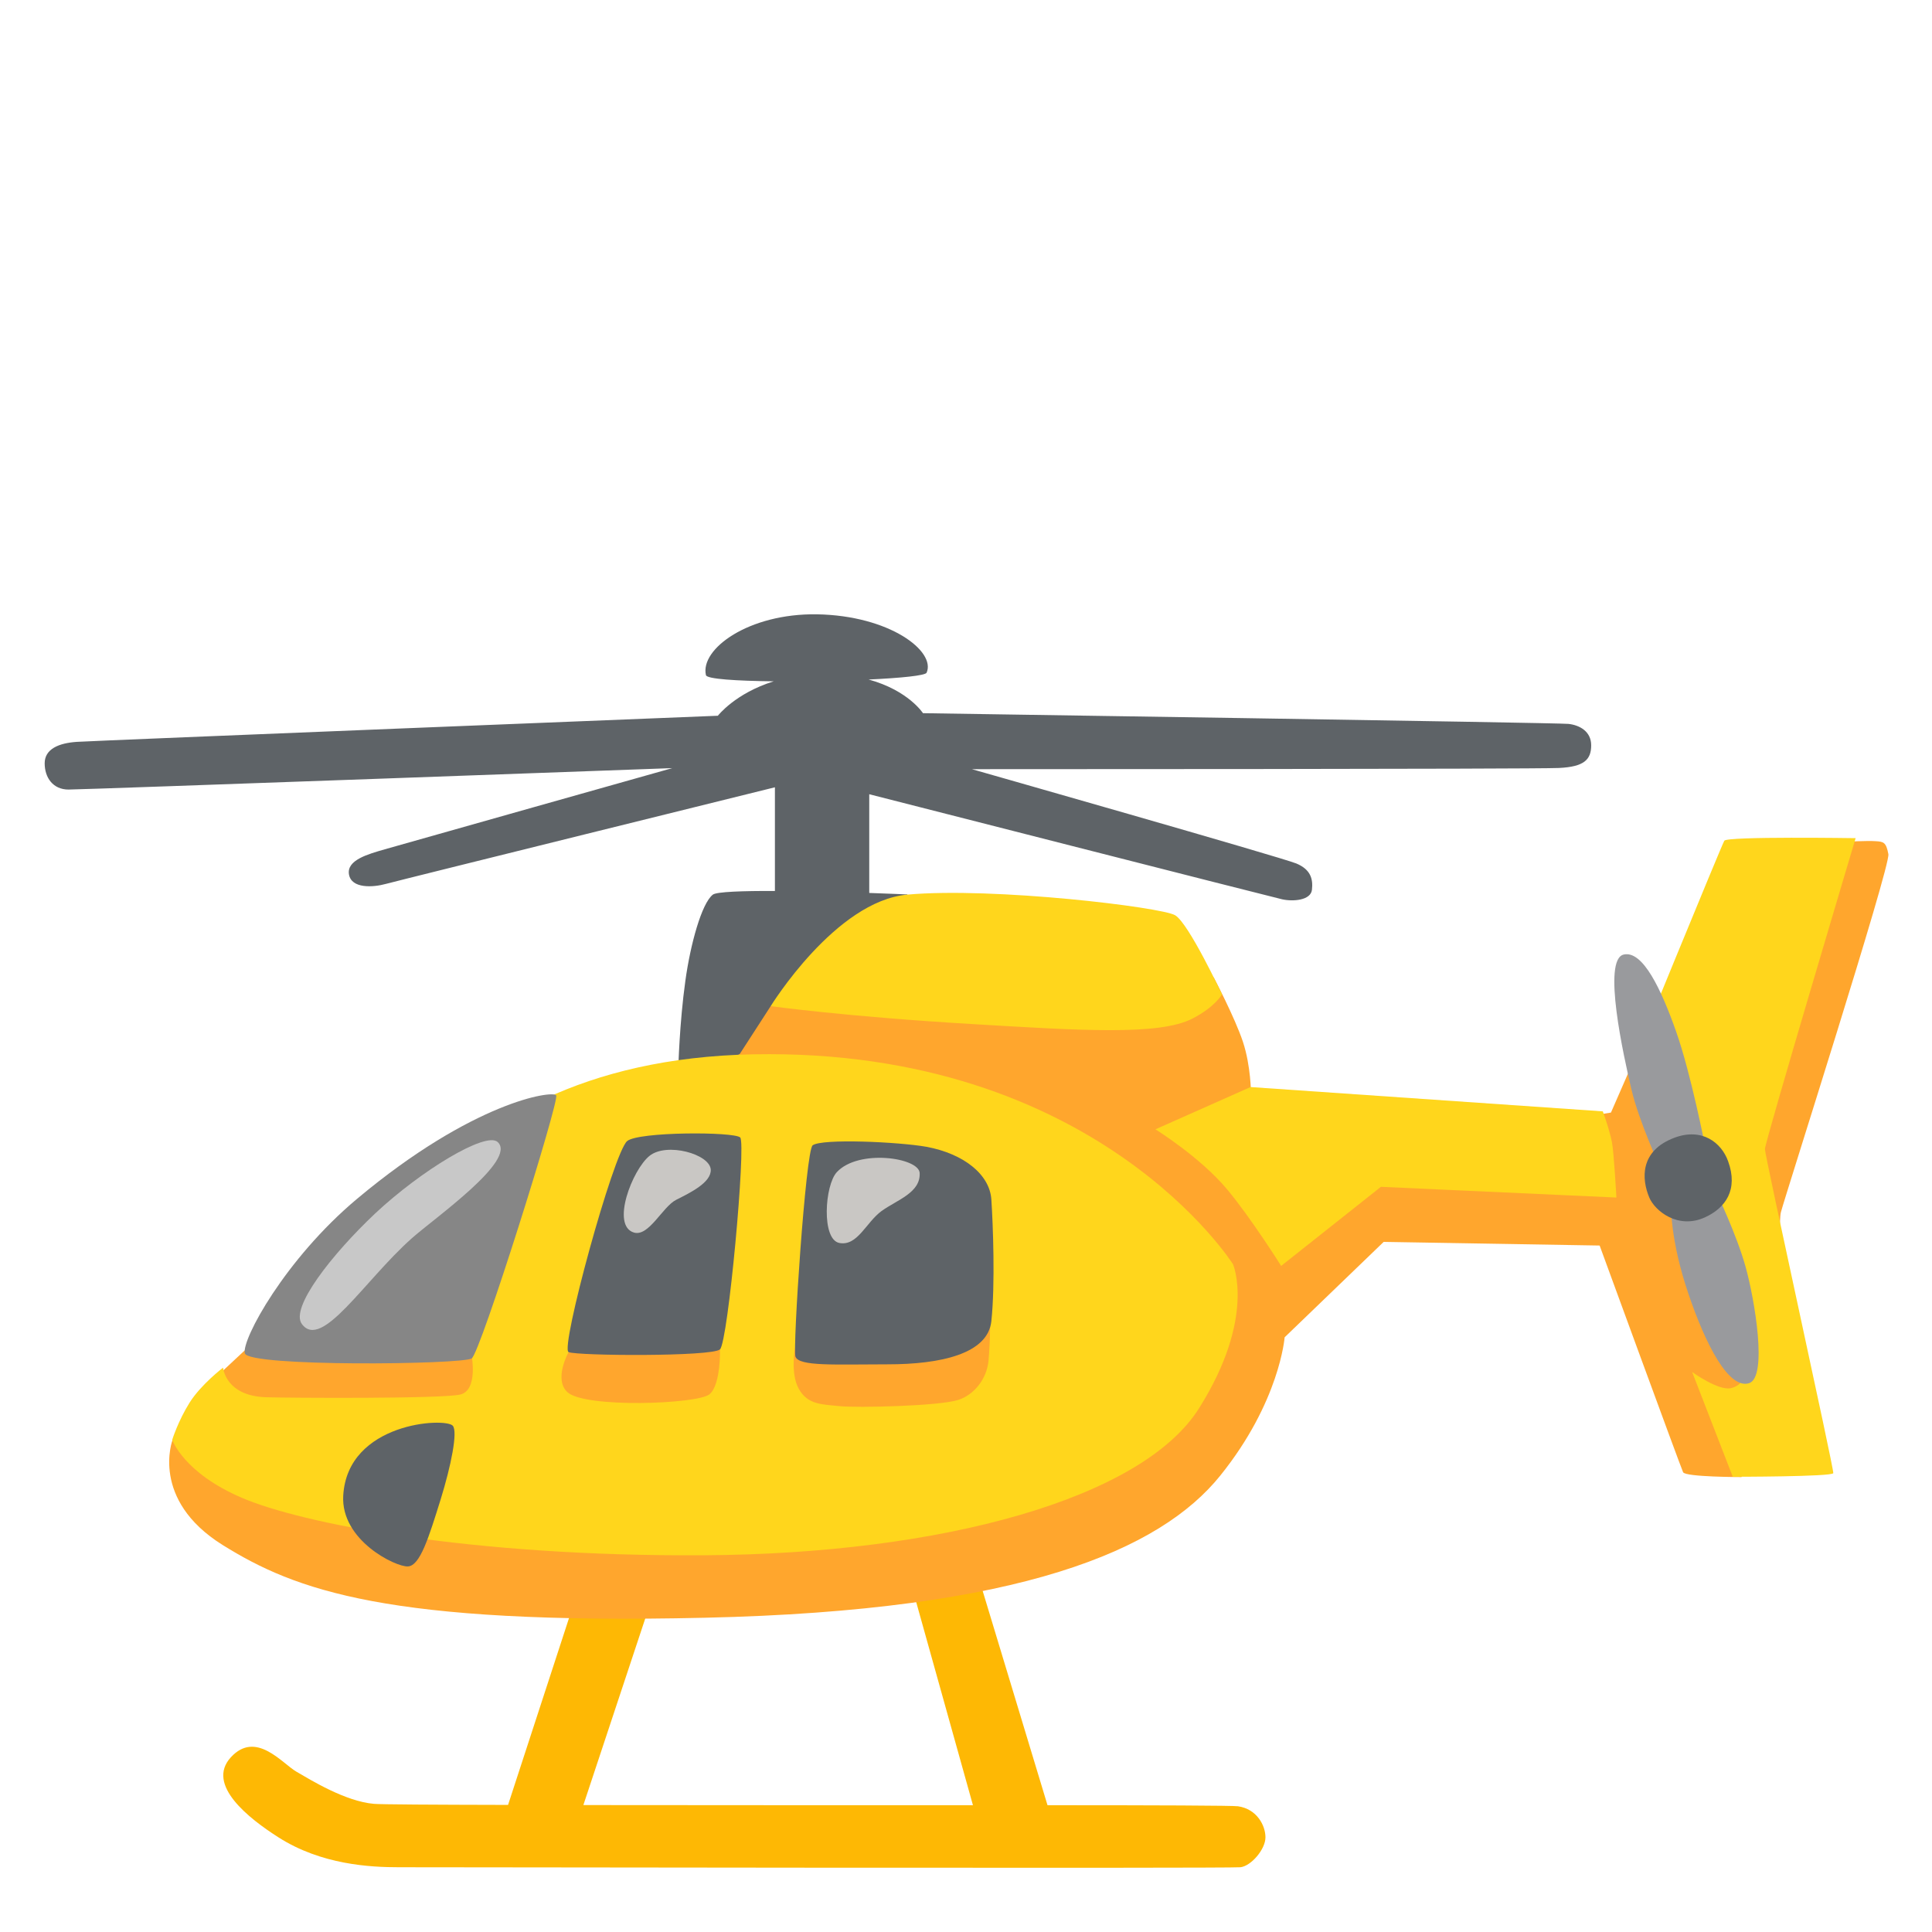
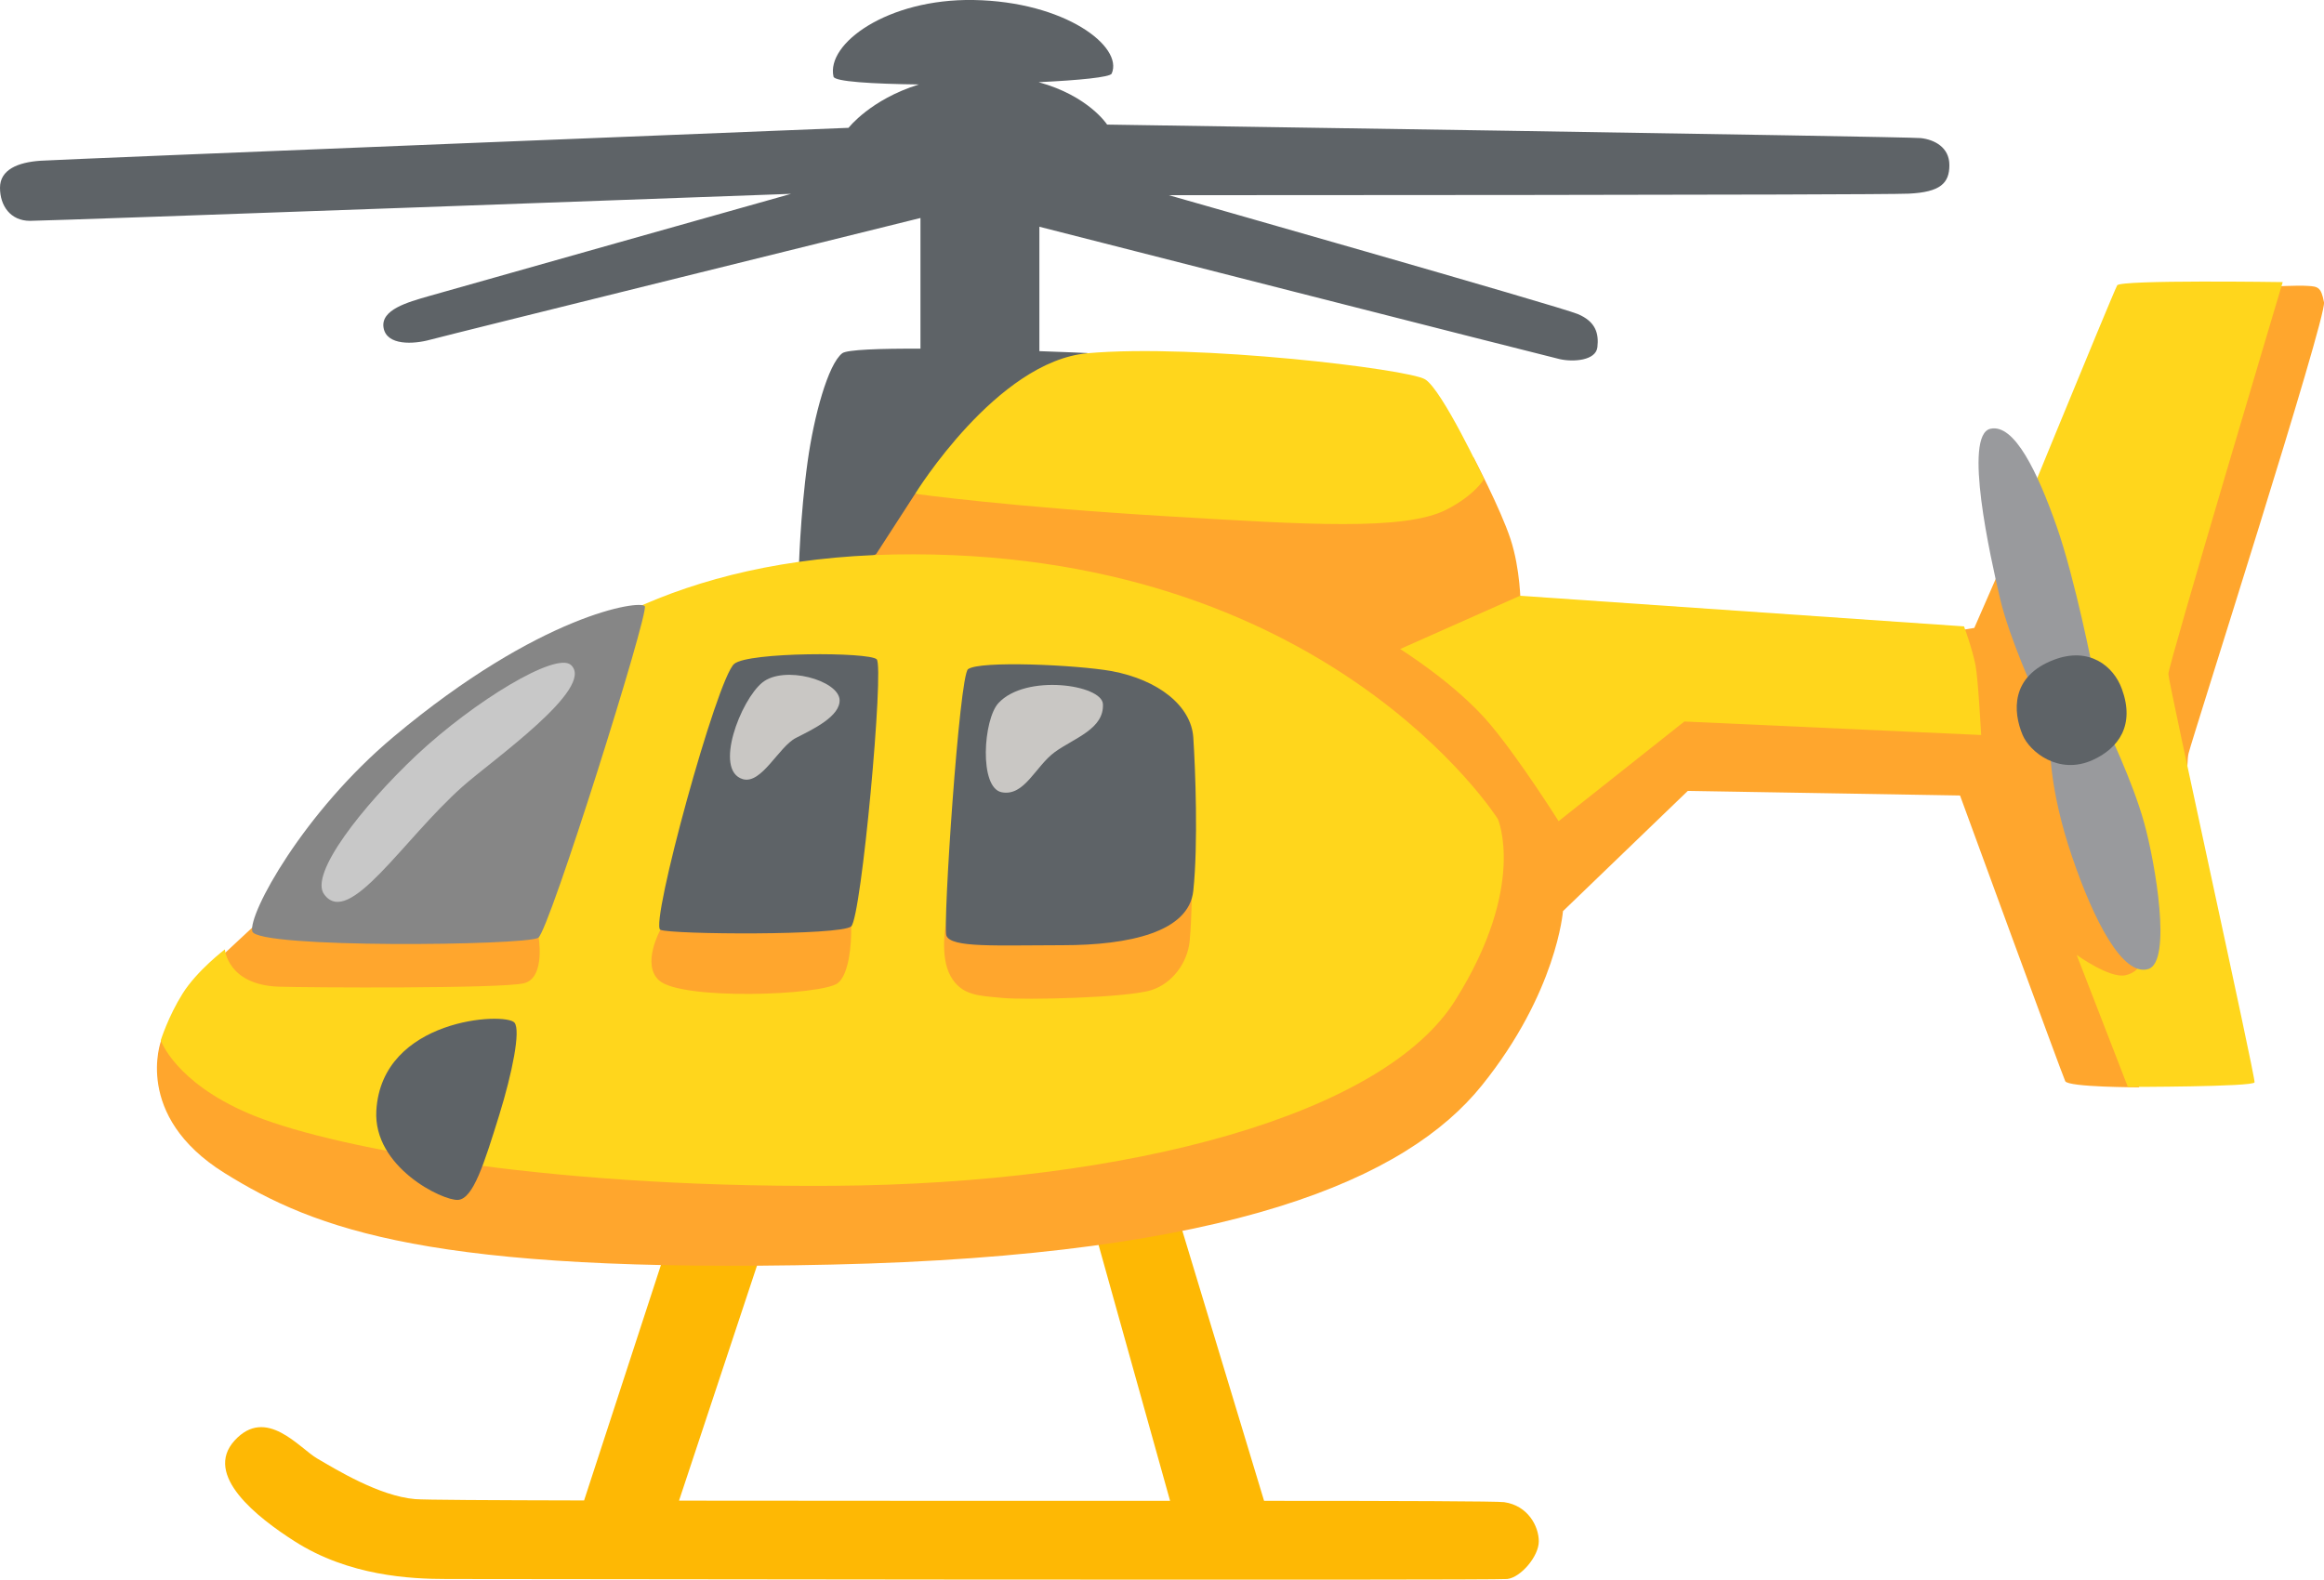
- <svg xmlns="http://www.w3.org/2000/svg" width="800px" height="800px" viewBox="0 0 128 128" aria-hidden="true" role="img" class="iconify iconify--noto" preserveAspectRatio="xMidYMid meet">
+ <svg xmlns="http://www.w3.org/2000/svg" aria-hidden="true" role="img" class="iconify iconify--noto" preserveAspectRatio="xMidYMid meet" viewBox="2.96 40.7 122.15 83.05">
  <path d="M82.02 119.67c-.33-.05-5.51-.07-12.62-.07l-4.69-15.5l-4.27 1.11l4.02 14.39c-8.29 0-18.04 0-25.81-.01l4.72-14.23H38.3l-4.64 14.22c-4.98-.01-8.42-.03-8.88-.07c-1.9-.16-4.19-1.58-5.14-2.13c-.95-.55-2.69-2.77-4.35-.95c-1.66 1.82 1.2 4.05 3.16 5.3c2.85 1.82 6.09 1.98 7.99 1.98c1.9 0 55.03.08 55.74 0s1.66-1.19 1.66-1.98s-.57-1.88-1.82-2.06z" fill="#feb804" />
  <path d="M103.92 47.96c-.71-.08-42.77-.71-42.77-.71s-.97-1.51-3.6-2.23c2.13-.1 3.75-.26 3.84-.45c.63-1.42-2.45-3.79-7.27-3.87c-4.51-.07-7.75 2.29-7.35 4.03c.06.26 2.02.38 4.49.41c-2.55.79-3.7 2.28-3.7 2.28S6.28 49.07 5.09 49.15s-2.13.47-2.13 1.42s.55 1.74 1.58 1.74s40-1.42 40-1.42s-17.95 5.06-19.05 5.38c-1.11.32-2.53.71-2.37 1.66c.16.95 1.58.87 2.45.63s25.77-6.4 25.77-6.4v6.87c-2.12-.01-3.86.05-4.11.24c-.75.58-1.49 3.31-1.82 5.69c-.4 2.85-.47 5.85-.47 5.85l10.91.63l4.27-12.18s-1.04-.05-2.53-.1v-6.54s26.64 6.8 27.35 6.96c.71.16 1.9.08 1.98-.63c.08-.71-.08-1.34-1.03-1.74s-21.5-6.25-21.5-6.25s37.24 0 38.9-.08c1.66-.08 2.13-.55 2.13-1.5c0-.94-.79-1.34-1.5-1.42z" fill="#5e6367" />
  <path d="M16.64 89.07l-2.21 2.06l-3 4.27s-1.5 3.95 3.32 6.96c4.82 3 10.91 5.3 31.94 4.82c21.03-.47 30.2-4.51 34.15-9.41c3.95-4.9 4.27-9.17 4.27-9.17l6.56-6.32l14.31.24s5.38 14.71 5.53 15.02c.16.32 3.87.32 3.87.32l2.77-7.83s-.4-8.78-.16-9.72c.24-.95 7.27-22.93 7.12-23.72s-.31-.83-.86-.86c-.55-.04-1.98.04-1.98.04l-14.4 15.33l-1.14 2.61l-2.87.47l-20.98-1.74s0-1.8-.53-3.41c-.53-1.6-1.94-4.28-1.94-4.28l-29.35 1.91l-2.05 3.17l-9.82 5.08l-22.55 14.16z" fill="#ffa62d" />
  <path d="M114.24 55.7c-.2.34-6.36 15.4-6.36 15.4l7.72 19.95s-.1.74-.93.92s-2.56-1.07-2.56-1.07l2.69 6.94s6.6 0 6.66-.24s-4.53-21-4.53-21.47s6.01-20.6 6.01-20.6s-8.53-.13-8.7.17z" fill="#ffd61c" />
  <path d="M76.55 74.82s2.98 1.85 4.76 3.99c1.57 1.88 3.57 5.06 3.57 5.06l6.61-5.24l15.6.71s-.16-3.01-.3-3.69c-.18-.89-.6-2.02-.6-2.02l-23.34-1.61l-6.3 2.8z" fill="#ffd61c" />
  <path d="M51.06 66.66s4.94.69 13.4 1.19c7.09.42 12.33.77 14.53-.36c1.52-.78 1.97-1.61 1.97-1.61s-2.2-4.7-3.1-5.24c-.89-.54-12.02-1.88-17.74-1.37c-4.77.42-9.06 7.39-9.06 7.39z" fill="#ffd61c" />
  <path d="M81.69 83.76s-9.03-14.33-31.76-13.91c-22.72.43-26.78 17.49-26.78 17.49l8.1 2.49s.43 2.27-.75 2.56c-1.17.29-11.38.23-12.9.18c-2.68-.1-2.82-1.96-2.82-1.96s-1.46 1.11-2.22 2.32c-.76 1.21-1.15 2.46-1.15 2.46s.74 2.19 4.63 3.85c3.89 1.67 14.97 3.9 30.66 3.8c15.69-.1 29.01-3.75 32.76-9.77c3.76-6 2.23-9.51 2.23-9.51zM47 92.38c-.82.65-8.23.92-9.4-.14c-.94-.85.07-2.66.07-2.66l3.28-2.05s6.72.78 6.75 1.88c.02.94-.12 2.51-.7 2.97zm16.48.37c-1.29.41-6.69.53-7.86.41c-1.17-.12-2.11-.09-2.7-1.15c-.59-1.06-.23-2.84-.23-2.84l12.92-2.44s.01 2.08-.12 3.44c-.12 1.18-.94 2.24-2.01 2.58z" fill="#ffd61c" />
  <path d="M41.55 75.6c-.91.77-4.45 13.73-3.88 13.98c.56.25 9.49.31 10.03-.18s1.74-13.64 1.34-14.04c-.4-.39-6.75-.39-7.49.24z" fill="#5e6367" />
  <path d="M53.84 75.88c-.46.34-1.33 13.48-1.14 14c.24.66 2.63.51 6.12.51s6.63-.69 6.86-2.86c.26-2.45.11-6.4 0-8.06s-1.83-3.03-4.29-3.49c-1.86-.33-6.94-.56-7.55-.1z" fill="#5e6367" />
  <path d="M30 94.46c-.48-.56-6.98-.24-7.26 4.63c-.17 2.97 3.49 4.74 4.29 4.69s1.37-1.89 2.17-4.46c.68-2.2 1.14-4.46.8-4.86z" fill="#5e6367" />
  <path d="M16.22 89.66c.23.91 14.35.75 15.03.34c.57-.34 5.83-17.09 5.6-17.43s-5.49.4-13.2 6.86c-4.75 3.98-7.65 9.32-7.43 10.23z" fill="#868686" />
  <path d="M42 81.66c.99.29 1.89-1.71 2.8-2.17s2.33-1.14 2.29-2c-.06-1.03-2.92-1.83-4.06-.91S40.46 81.2 42 81.66z" fill="#c9c7c4" />
  <path d="M55.44 77.66c-.8.86-1.03 4.46.17 4.69c1.2.23 1.77-1.37 2.8-2.12c1.03-.74 2.59-1.21 2.52-2.52c-.06-1.02-4.06-1.6-5.49-.05z" fill="#c9c7c4" />
  <path d="M32.97 75.66c-.78-.71-5.08 1.89-8.12 4.74C22 83.09 19.2 86.65 20 87.72c1.31 1.77 4.12-2.86 7.26-5.66c1.51-1.35 7.03-5.2 5.71-6.4z" fill="#c8c8c8" />
  <path d="M107.58 63.24c-1.45.31 0 6.77.5 8.91c.5 2.15 1.93 5.23 1.93 5.23l2.97-1.38s-.94-4.84-1.93-7.65s-2.21-5.39-3.47-5.11z" fill="#999a9d" />
  <path d="M110.71 79.92s-.04 2.31 1.15 5.79c1.15 3.4 2.68 6.35 4.02 5.93c1.24-.39.38-5.52-.23-7.71c-.61-2.19-1.96-4.98-1.96-4.98l-2.98.97z" fill="#999a9d" />
  <path d="M110.93 75.38c-2.31.87-2.17 2.75-1.66 3.96c.37.88 1.89 2.12 3.67 1.32c1.38-.62 2.24-1.84 1.55-3.73c-.44-1.23-1.73-2.24-3.56-1.55z" fill="#5e6367" />
</svg>
